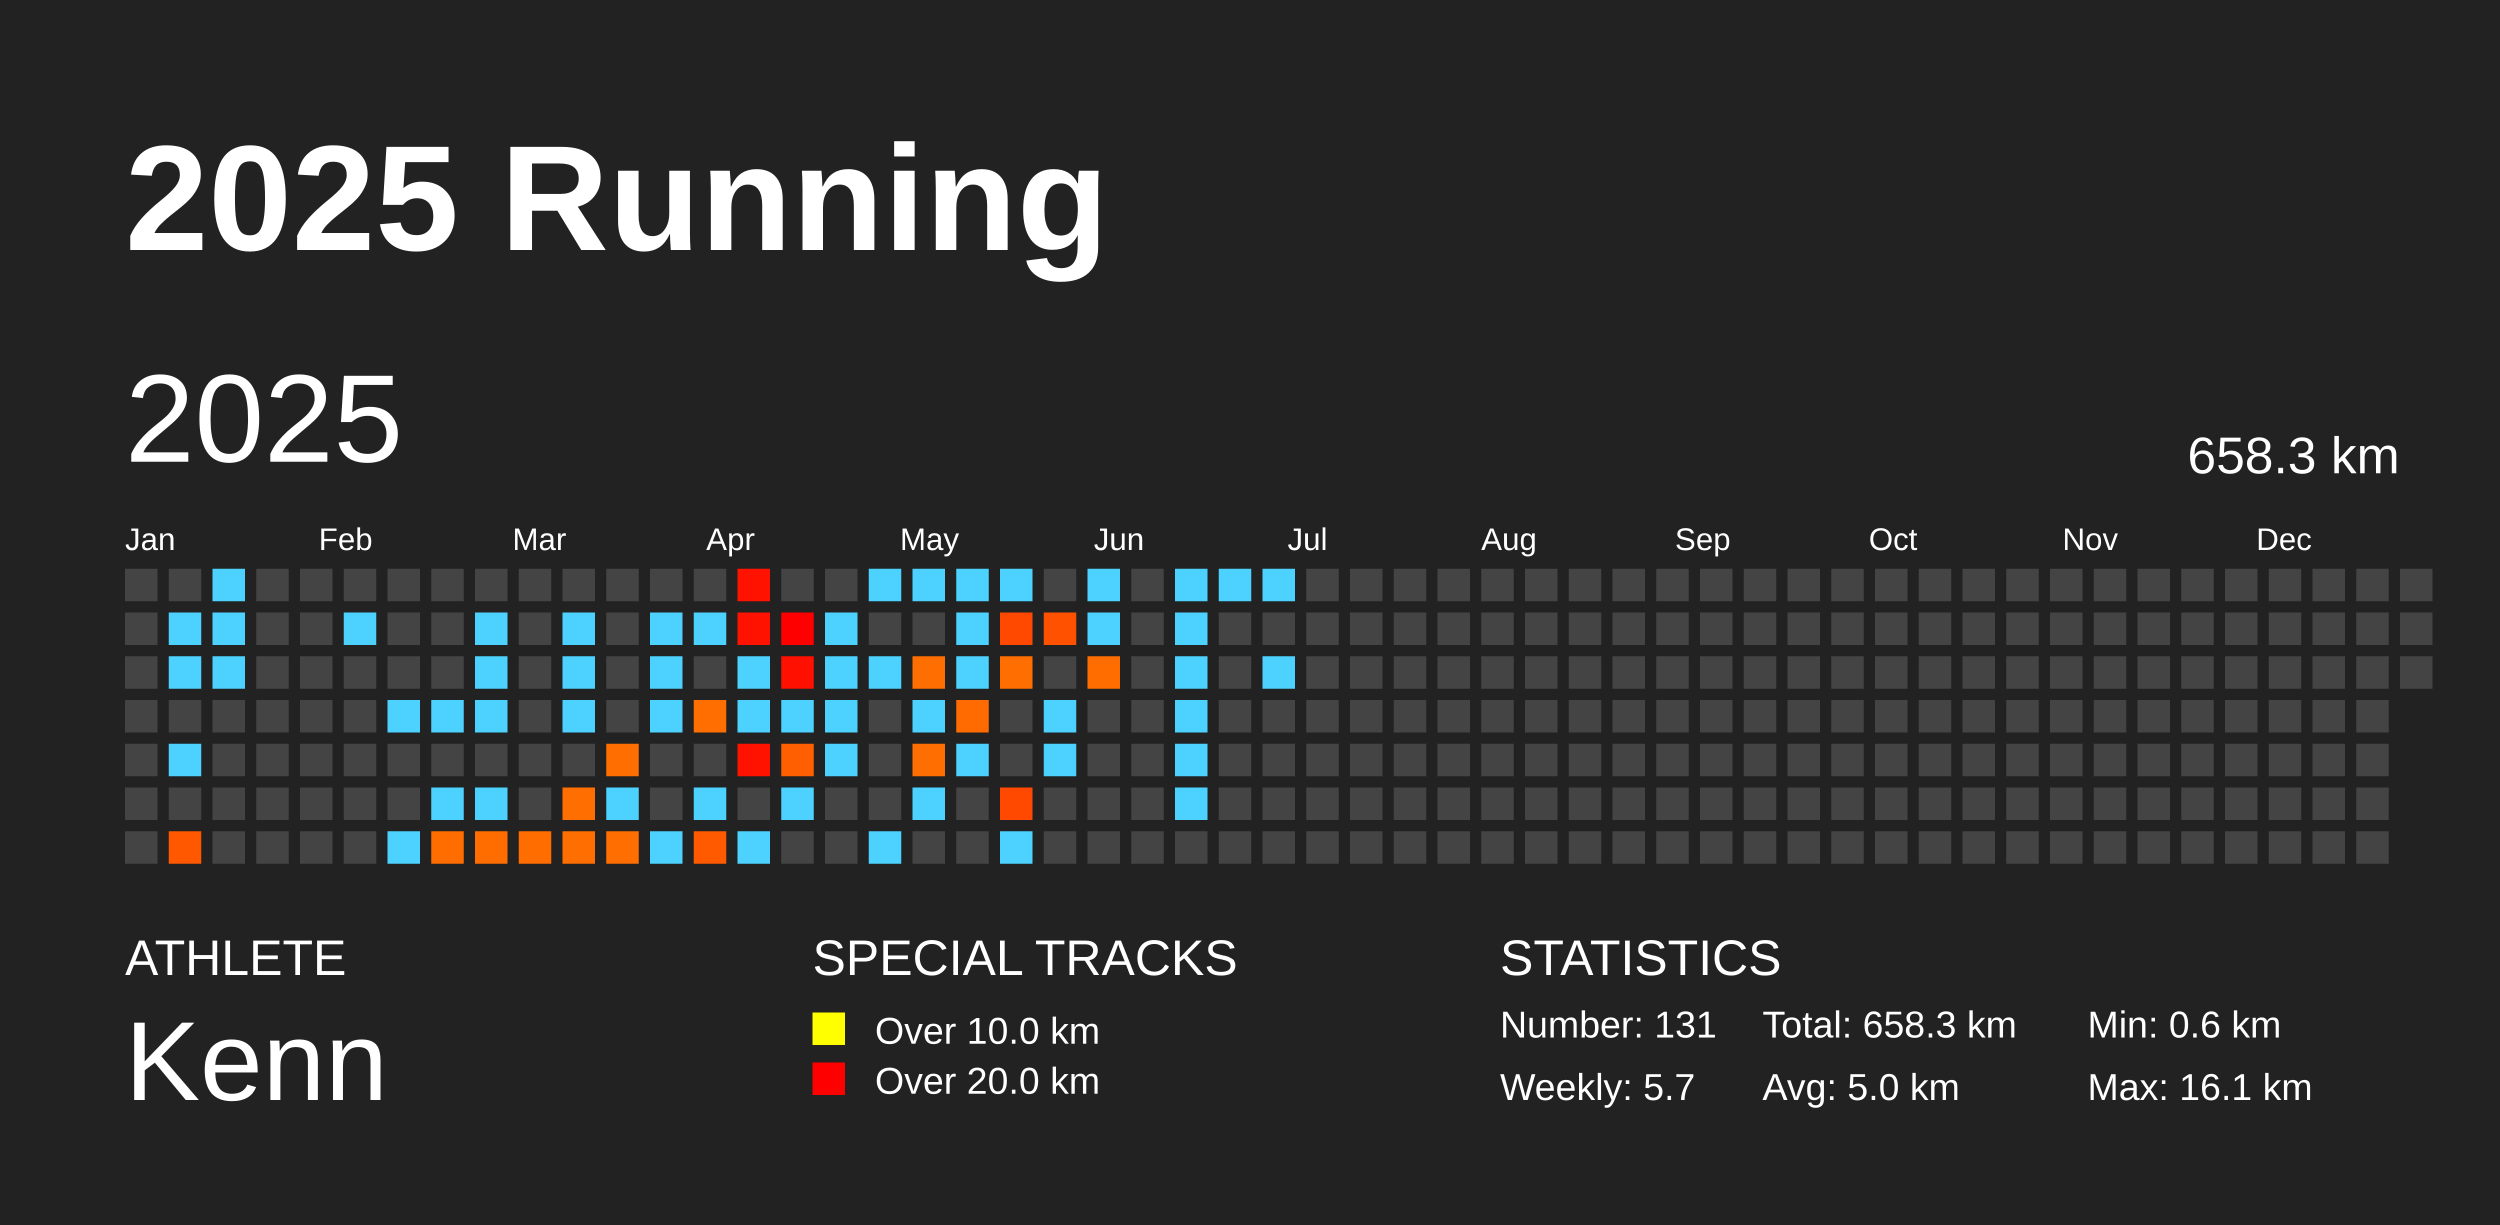
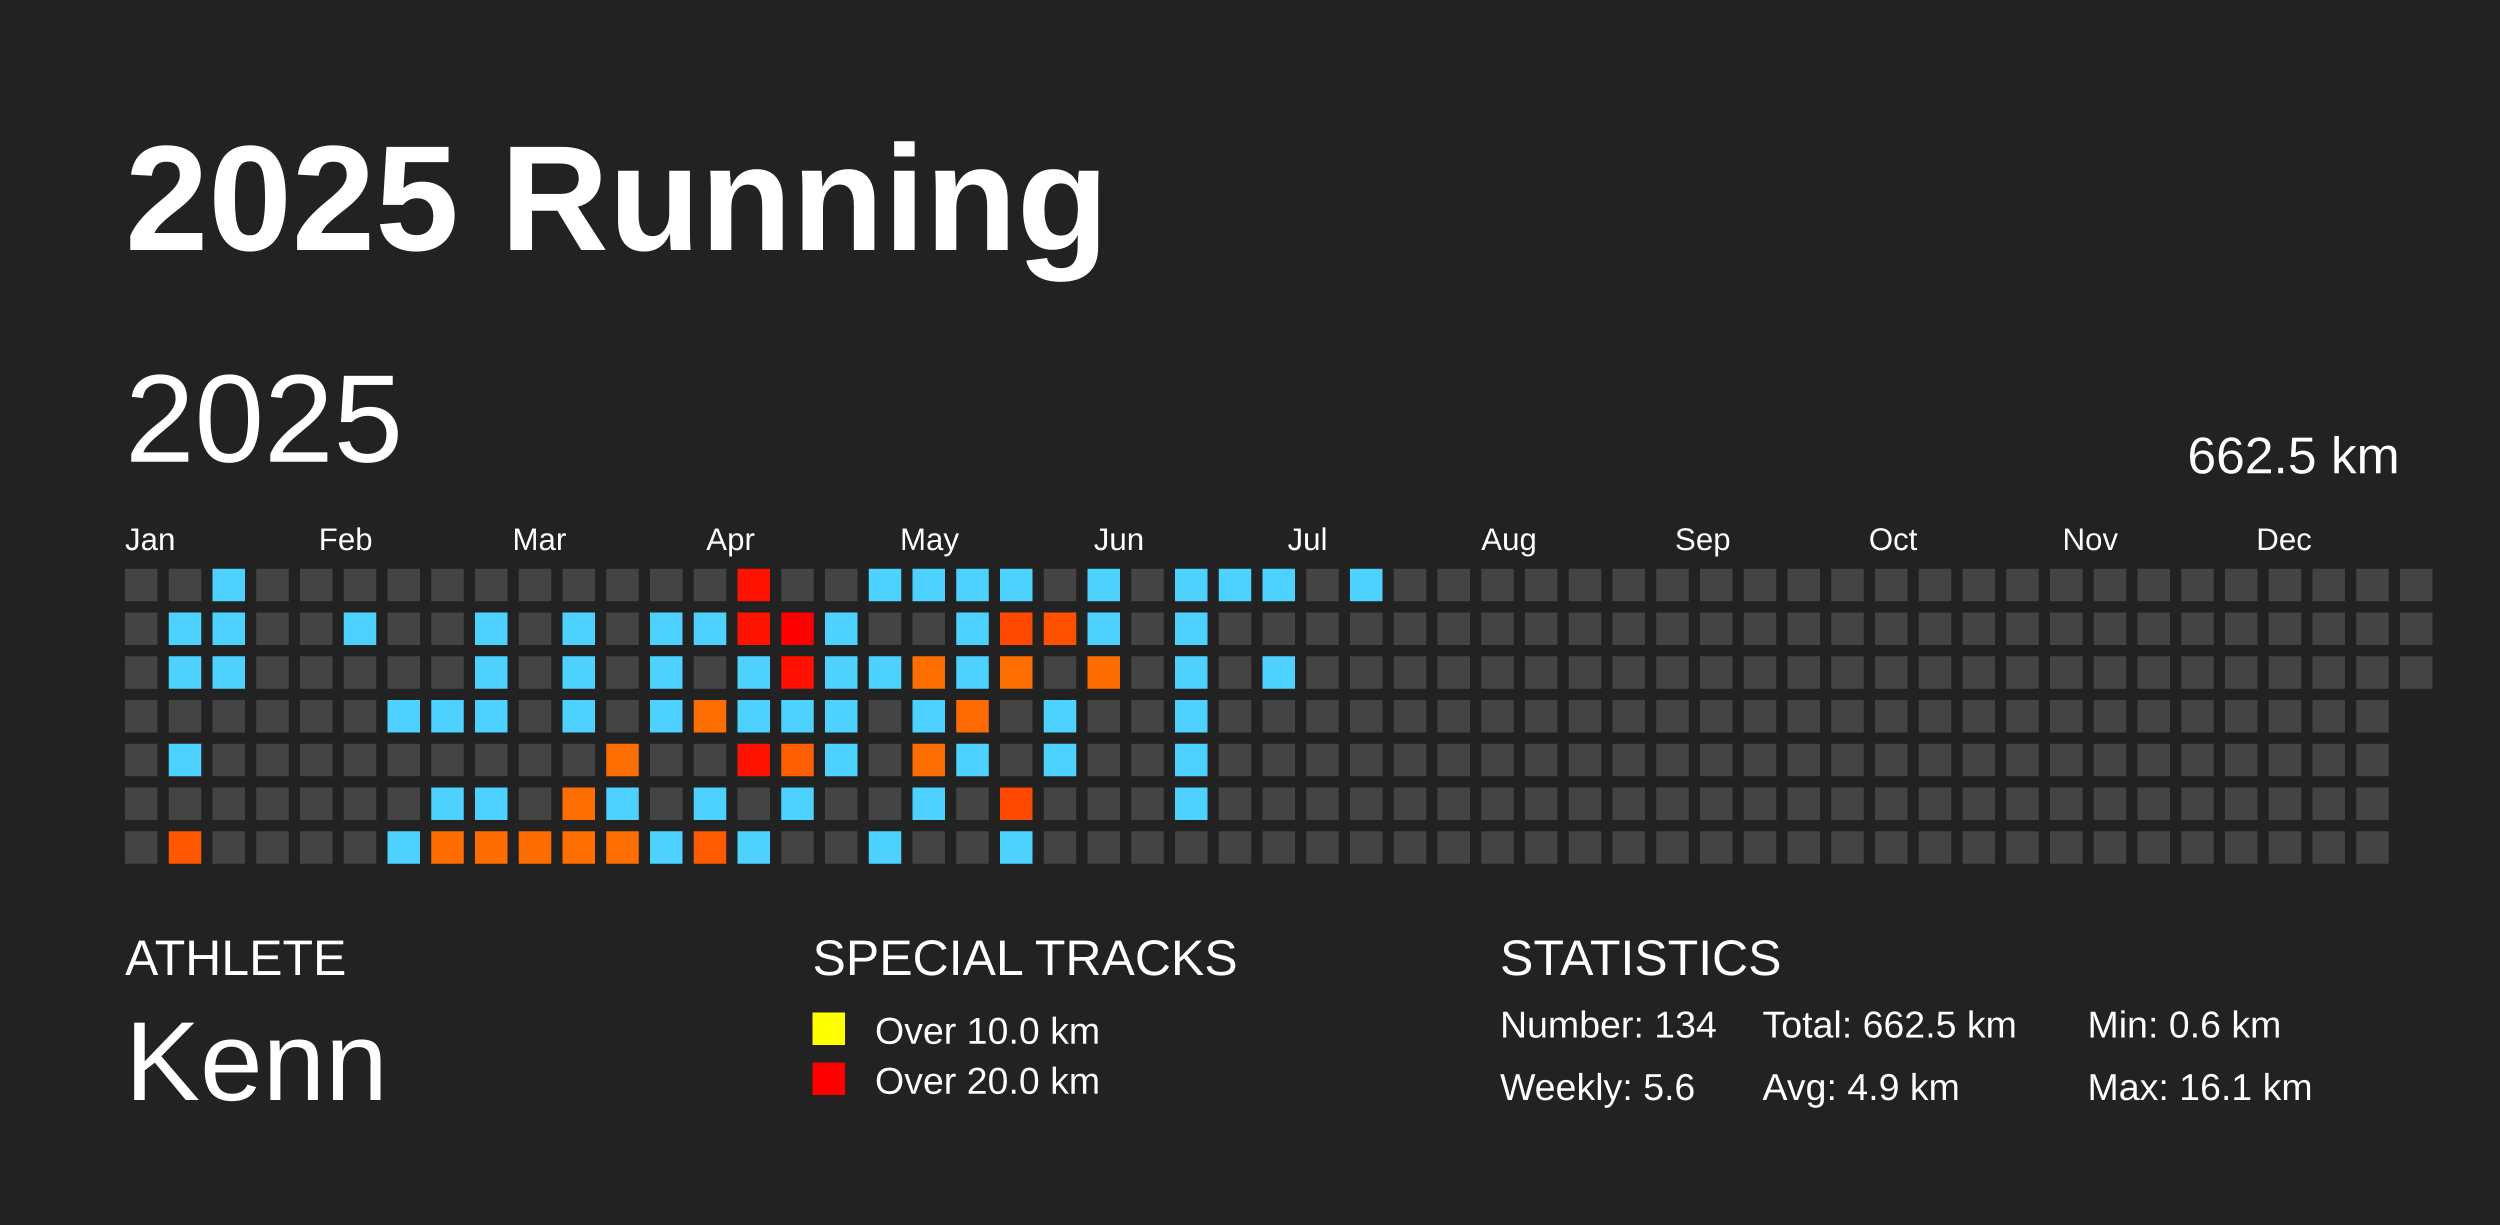
<svg xmlns="http://www.w3.org/2000/svg" baseProfile="full" height="98mm" version="1.1" viewBox="0,0,200,98" width="200mm">
  <defs />
  <rect fill="#222222" height="98" width="200" x="0" y="0" />
  <text fill="#FFFFFF" style="font-size:12px; font-family:Arial; font-weight:bold;" x="10" y="20">2025 Running</text>
  <text fill="#FFFFFF" style="font-size:4px; font-family:Arial" x="10" y="78">ATHLETE</text>
  <text fill="#FFFFFF" style="font-size:9px; font-family:Arial" x="10" y="88">Kenn</text>
  <text fill="#FFFFFF" style="font-size:4px; font-family:Arial" x="65" y="78">SPECIAL TRACKS</text>
  <rect fill="yellow" height="2.6" width="2.6" x="65" y="81" />
  <text fill="#FFFFFF" style="font-size:3px; font-family:Arial" x="70" y="83.5">Over 10.0 km</text>
  <rect fill="red" height="2.6" width="2.6" x="65" y="85" />
  <text fill="#FFFFFF" style="font-size:3px; font-family:Arial" x="70" y="87.5">Over 20.0 km</text>
  <text fill="#FFFFFF" style="font-size:4px; font-family:Arial" x="120" y="78">STATISTICS</text>
-   <text fill="#FFFFFF" style="font-size:3px; font-family:Arial" x="120" y="83">Number: 131</text>
-   <text fill="#FFFFFF" style="font-size:3px; font-family:Arial" x="120" y="88">Weekly: 5.7</text>
-   <text fill="#FFFFFF" style="font-size:3px; font-family:Arial" x="141" y="83">Total: 658.3 km</text>
-   <text fill="#FFFFFF" style="font-size:3px; font-family:Arial" x="141" y="88">Avg: 5.0 km</text>
+   <text fill="#FFFFFF" style="font-size:3px; font-family:Arial" x="120" y="83">Number: 134</text>
+   <text fill="#FFFFFF" style="font-size:3px; font-family:Arial" x="120" y="88">Weekly: 5.6</text>
+   <text fill="#FFFFFF" style="font-size:3px; font-family:Arial" x="141" y="83">Total: 662.5 km</text>
+   <text fill="#FFFFFF" style="font-size:3px; font-family:Arial" x="141" y="88">Avg: 4.9 km</text>
  <text fill="#FFFFFF" style="font-size:3px; font-family:Arial" x="167" y="83">Min: 0.6 km</text>
  <text fill="#FFFFFF" style="font-size:3px; font-family:Arial" x="167" y="88">Max: 16.1 km</text>
  <text dominant-baseline="hanging" fill="#FFFFFF" style="font-size:10.0px; font-family:Arial;" x="10" y="30">2025</text>
-   <text dominant-baseline="hanging" fill="#FFFFFF" style="font-size:4.125px; font-family:Arial;" x="175" y="35">658.3 km</text>
+   <text dominant-baseline="hanging" fill="#FFFFFF" style="font-size:4.125px; font-family:Arial;" x="175" y="35">662.5 km</text>
  <text fill="#FFFFFF" style="font-size:2.5px; font-family:Arial" x="10.0" y="44">Jan</text>
  <text fill="#FFFFFF" style="font-size:2.5px; font-family:Arial" x="25.5" y="44">Feb</text>
  <text fill="#FFFFFF" style="font-size:2.5px; font-family:Arial" x="41.0" y="44">Mar</text>
  <text fill="#FFFFFF" style="font-size:2.5px; font-family:Arial" x="56.5" y="44">Apr</text>
  <text fill="#FFFFFF" style="font-size:2.5px; font-family:Arial" x="72.0" y="44">May</text>
  <text fill="#FFFFFF" style="font-size:2.5px; font-family:Arial" x="87.5" y="44">Jun</text>
  <text fill="#FFFFFF" style="font-size:2.5px; font-family:Arial" x="103.0" y="44">Jul</text>
  <text fill="#FFFFFF" style="font-size:2.5px; font-family:Arial" x="118.5" y="44">Aug</text>
  <text fill="#FFFFFF" style="font-size:2.5px; font-family:Arial" x="134.0" y="44">Sep</text>
  <text fill="#FFFFFF" style="font-size:2.5px; font-family:Arial" x="149.5" y="44">Oct</text>
  <text fill="#FFFFFF" style="font-size:2.5px; font-family:Arial" x="165.0" y="44">Nov</text>
  <text fill="#FFFFFF" style="font-size:2.5px; font-family:Arial" x="180.5" y="44">Dec</text>
  <rect fill="#444444" height="2.6" width="2.6" x="10.0" y="45.5" />
  <rect fill="#444444" height="2.6" width="2.6" x="10.0" y="49.0" />
  <rect fill="#444444" height="2.6" width="2.6" x="10.0" y="52.5" />
  <rect fill="#444444" height="2.6" width="2.6" x="10.0" y="56.0" />
  <rect fill="#444444" height="2.6" width="2.6" x="10.0" y="59.5" />
  <rect fill="#444444" height="2.6" width="2.6" x="10.0" y="63.0" />
  <rect fill="#444444" height="2.6" width="2.6" x="10.0" y="66.5" />
  <rect fill="#444444" height="2.6" width="2.6" x="13.5" y="45.5" />
  <rect fill="#4dd2ff" height="2.6" width="2.6" x="13.5" y="49.0" />
  <rect fill="#4dd2ff" height="2.6" width="2.6" x="13.5" y="52.5" />
  <rect fill="#444444" height="2.6" width="2.6" x="13.5" y="56.0" />
  <rect fill="#4dd2ff" height="2.6" width="2.6" x="13.5" y="59.5" />
  <rect fill="#444444" height="2.6" width="2.6" x="13.5" y="63.0" />
  <rect fill="#ff5800" height="2.6" width="2.6" x="13.5" y="66.5" />
  <rect fill="#4dd2ff" height="2.6" width="2.6" x="17.0" y="45.5" />
  <rect fill="#4dd2ff" height="2.6" width="2.6" x="17.0" y="49.0" />
  <rect fill="#4dd2ff" height="2.6" width="2.6" x="17.0" y="52.5" />
  <rect fill="#444444" height="2.6" width="2.6" x="17.0" y="56.0" />
  <rect fill="#444444" height="2.6" width="2.6" x="17.0" y="59.5" />
  <rect fill="#444444" height="2.6" width="2.6" x="17.0" y="63.0" />
  <rect fill="#444444" height="2.6" width="2.6" x="17.0" y="66.5" />
  <rect fill="#444444" height="2.6" width="2.6" x="20.5" y="45.5" />
  <rect fill="#444444" height="2.6" width="2.6" x="20.5" y="49.0" />
  <rect fill="#444444" height="2.6" width="2.6" x="20.5" y="52.5" />
  <rect fill="#444444" height="2.6" width="2.6" x="20.5" y="56.0" />
  <rect fill="#444444" height="2.6" width="2.6" x="20.5" y="59.5" />
  <rect fill="#444444" height="2.6" width="2.6" x="20.5" y="63.0" />
  <rect fill="#444444" height="2.6" width="2.6" x="20.5" y="66.5" />
  <rect fill="#444444" height="2.6" width="2.6" x="24.0" y="45.5" />
  <rect fill="#444444" height="2.6" width="2.6" x="24.0" y="49.0" />
  <rect fill="#444444" height="2.6" width="2.6" x="24.0" y="52.5" />
  <rect fill="#444444" height="2.6" width="2.6" x="24.0" y="56.0" />
  <rect fill="#444444" height="2.6" width="2.6" x="24.0" y="59.5" />
  <rect fill="#444444" height="2.6" width="2.6" x="24.0" y="63.0" />
  <rect fill="#444444" height="2.6" width="2.6" x="24.0" y="66.5" />
  <rect fill="#444444" height="2.6" width="2.6" x="27.5" y="45.5" />
  <rect fill="#4dd2ff" height="2.6" width="2.6" x="27.5" y="49.0" />
  <rect fill="#444444" height="2.6" width="2.6" x="27.5" y="52.5" />
  <rect fill="#444444" height="2.6" width="2.6" x="27.5" y="56.0" />
  <rect fill="#444444" height="2.6" width="2.6" x="27.5" y="59.5" />
  <rect fill="#444444" height="2.6" width="2.6" x="27.5" y="63.0" />
  <rect fill="#444444" height="2.6" width="2.6" x="27.5" y="66.5" />
  <rect fill="#444444" height="2.6" width="2.6" x="31.0" y="45.5" />
  <rect fill="#444444" height="2.6" width="2.6" x="31.0" y="49.0" />
  <rect fill="#444444" height="2.6" width="2.6" x="31.0" y="52.5" />
  <rect fill="#4dd2ff" height="2.6" width="2.6" x="31.0" y="56.0" />
  <rect fill="#444444" height="2.6" width="2.6" x="31.0" y="59.5" />
  <rect fill="#444444" height="2.6" width="2.6" x="31.0" y="63.0" />
  <rect fill="#4dd2ff" height="2.6" width="2.6" x="31.0" y="66.5" />
  <rect fill="#444444" height="2.6" width="2.6" x="34.5" y="45.5" />
  <rect fill="#444444" height="2.6" width="2.6" x="34.5" y="49.0" />
  <rect fill="#444444" height="2.6" width="2.6" x="34.5" y="52.5" />
  <rect fill="#4dd2ff" height="2.6" width="2.6" x="34.5" y="56.0" />
  <rect fill="#444444" height="2.6" width="2.6" x="34.5" y="59.5" />
  <rect fill="#4dd2ff" height="2.6" width="2.6" x="34.5" y="63.0" />
  <rect fill="#ff6c00" height="2.6" width="2.6" x="34.5" y="66.5" />
  <rect fill="#444444" height="2.6" width="2.6" x="38.0" y="45.5" />
  <rect fill="#4dd2ff" height="2.6" width="2.6" x="38.0" y="49.0" />
  <rect fill="#4dd2ff" height="2.6" width="2.6" x="38.0" y="52.5" />
  <rect fill="#4dd2ff" height="2.6" width="2.6" x="38.0" y="56.0" />
  <rect fill="#444444" height="2.6" width="2.6" x="38.0" y="59.5" />
  <rect fill="#4dd2ff" height="2.6" width="2.6" x="38.0" y="63.0" />
  <rect fill="#ff6d00" height="2.6" width="2.6" x="38.0" y="66.5" />
  <rect fill="#444444" height="2.6" width="2.6" x="41.5" y="45.5" />
  <rect fill="#444444" height="2.6" width="2.6" x="41.5" y="49.0" />
  <rect fill="#444444" height="2.6" width="2.6" x="41.5" y="52.5" />
  <rect fill="#444444" height="2.6" width="2.6" x="41.5" y="56.0" />
  <rect fill="#444444" height="2.6" width="2.6" x="41.5" y="59.5" />
  <rect fill="#444444" height="2.6" width="2.6" x="41.5" y="63.0" />
  <rect fill="#ff6c00" height="2.6" width="2.6" x="41.5" y="66.5" />
  <rect fill="#444444" height="2.6" width="2.6" x="45.0" y="45.5" />
  <rect fill="#4dd2ff" height="2.6" width="2.6" x="45.0" y="49.0" />
  <rect fill="#4dd2ff" height="2.6" width="2.6" x="45.0" y="52.5" />
  <rect fill="#4dd2ff" height="2.6" width="2.6" x="45.0" y="56.0" />
  <rect fill="#444444" height="2.6" width="2.6" x="45.0" y="59.5" />
  <rect fill="#ff6e00" height="2.6" width="2.6" x="45.0" y="63.0" />
  <rect fill="#ff6e00" height="2.6" width="2.6" x="45.0" y="66.5" />
  <rect fill="#444444" height="2.6" width="2.6" x="48.5" y="45.5" />
  <rect fill="#444444" height="2.6" width="2.6" x="48.5" y="49.0" />
  <rect fill="#444444" height="2.6" width="2.6" x="48.5" y="52.5" />
  <rect fill="#444444" height="2.6" width="2.6" x="48.5" y="56.0" />
  <rect fill="#ff6e00" height="2.6" width="2.6" x="48.5" y="59.5" />
  <rect fill="#4dd2ff" height="2.6" width="2.6" x="48.5" y="63.0" />
  <rect fill="#ff6e00" height="2.6" width="2.6" x="48.5" y="66.5" />
  <rect fill="#444444" height="2.6" width="2.6" x="52.0" y="45.5" />
  <rect fill="#4dd2ff" height="2.6" width="2.6" x="52.0" y="49.0" />
  <rect fill="#4dd2ff" height="2.6" width="2.6" x="52.0" y="52.5" />
  <rect fill="#4dd2ff" height="2.6" width="2.6" x="52.0" y="56.0" />
  <rect fill="#444444" height="2.6" width="2.6" x="52.0" y="59.5" />
  <rect fill="#444444" height="2.6" width="2.6" x="52.0" y="63.0" />
  <rect fill="#4dd2ff" height="2.6" width="2.6" x="52.0" y="66.5" />
  <rect fill="#444444" height="2.6" width="2.6" x="55.5" y="45.5" />
  <rect fill="#4dd2ff" height="2.6" width="2.6" x="55.5" y="49.0" />
  <rect fill="#444444" height="2.6" width="2.6" x="55.5" y="52.5" />
  <rect fill="#ff6e00" height="2.6" width="2.6" x="55.5" y="56.0" />
  <rect fill="#444444" height="2.6" width="2.6" x="55.5" y="59.5" />
  <rect fill="#4dd2ff" height="2.6" width="2.6" x="55.5" y="63.0" />
  <rect fill="#ff5a00" height="2.6" width="2.6" x="55.5" y="66.5" />
  <rect fill="#ff1200" height="2.6" width="2.6" x="59.0" y="45.5" />
  <rect fill="#ff1300" height="2.6" width="2.6" x="59.0" y="49.0" />
  <rect fill="#4dd2ff" height="2.6" width="2.6" x="59.0" y="52.5" />
  <rect fill="#4dd2ff" height="2.6" width="2.6" x="59.0" y="56.0" />
  <rect fill="#ff1300" height="2.6" width="2.6" x="59.0" y="59.5" />
  <rect fill="#444444" height="2.6" width="2.6" x="59.0" y="63.0" />
  <rect fill="#4dd2ff" height="2.6" width="2.6" x="59.0" y="66.5" />
  <rect fill="#444444" height="2.6" width="2.6" x="62.5" y="45.5" />
  <rect fill="#ff0000" height="2.6" width="2.6" x="62.5" y="49.0" />
  <rect fill="#ff1000" height="2.6" width="2.6" x="62.5" y="52.5" />
  <rect fill="#4dd2ff" height="2.6" width="2.6" x="62.5" y="56.0" />
  <rect fill="#ff5f00" height="2.6" width="2.6" x="62.5" y="59.5" />
  <rect fill="#4dd2ff" height="2.6" width="2.6" x="62.5" y="63.0" />
  <rect fill="#444444" height="2.6" width="2.6" x="62.5" y="66.5" />
  <rect fill="#444444" height="2.6" width="2.6" x="66.0" y="45.5" />
  <rect fill="#4dd2ff" height="2.6" width="2.6" x="66.0" y="49.0" />
  <rect fill="#4dd2ff" height="2.6" width="2.6" x="66.0" y="52.5" />
  <rect fill="#4dd2ff" height="2.6" width="2.6" x="66.0" y="56.0" />
  <rect fill="#4dd2ff" height="2.6" width="2.6" x="66.0" y="59.5" />
  <rect fill="#444444" height="2.6" width="2.6" x="66.0" y="63.0" />
  <rect fill="#444444" height="2.6" width="2.6" x="66.0" y="66.5" />
  <rect fill="#4dd2ff" height="2.6" width="2.6" x="69.5" y="45.5" />
  <rect fill="#444444" height="2.6" width="2.6" x="69.5" y="49.0" />
  <rect fill="#4dd2ff" height="2.6" width="2.6" x="69.5" y="52.5" />
  <rect fill="#444444" height="2.6" width="2.6" x="69.5" y="56.0" />
  <rect fill="#444444" height="2.6" width="2.6" x="69.5" y="59.5" />
  <rect fill="#444444" height="2.6" width="2.6" x="69.5" y="63.0" />
  <rect fill="#4dd2ff" height="2.6" width="2.6" x="69.5" y="66.5" />
  <rect fill="#4dd2ff" height="2.6" width="2.6" x="73.0" y="45.5" />
  <rect fill="#444444" height="2.6" width="2.6" x="73.0" y="49.0" />
  <rect fill="#ff6e00" height="2.6" width="2.6" x="73.0" y="52.5" />
  <rect fill="#4dd2ff" height="2.6" width="2.6" x="73.0" y="56.0" />
  <rect fill="#ff6e00" height="2.6" width="2.6" x="73.0" y="59.5" />
  <rect fill="#4dd2ff" height="2.6" width="2.6" x="73.0" y="63.0" />
  <rect fill="#444444" height="2.6" width="2.6" x="73.0" y="66.5" />
  <rect fill="#4dd2ff" height="2.6" width="2.6" x="76.5" y="45.5" />
  <rect fill="#4dd2ff" height="2.6" width="2.6" x="76.5" y="49.0" />
  <rect fill="#4dd2ff" height="2.6" width="2.6" x="76.5" y="52.5" />
  <rect fill="#ff6b00" height="2.6" width="2.6" x="76.5" y="56.0" />
  <rect fill="#4dd2ff" height="2.6" width="2.6" x="76.5" y="59.5" />
  <rect fill="#444444" height="2.6" width="2.6" x="76.5" y="63.0" />
  <rect fill="#444444" height="2.6" width="2.6" x="76.5" y="66.5" />
  <rect fill="#4dd2ff" height="2.6" width="2.6" x="80.0" y="45.5" />
  <rect fill="#ff4800" height="2.6" width="2.6" x="80.0" y="49.0" />
  <rect fill="#ff6e00" height="2.6" width="2.6" x="80.0" y="52.5" />
  <rect fill="#444444" height="2.6" width="2.6" x="80.0" y="56.0" />
  <rect fill="#444444" height="2.6" width="2.6" x="80.0" y="59.5" />
  <rect fill="#ff4800" height="2.6" width="2.6" x="80.0" y="63.0" />
  <rect fill="#4dd2ff" height="2.6" width="2.6" x="80.0" y="66.5" />
  <rect fill="#444444" height="2.6" width="2.6" x="83.5" y="45.5" />
  <rect fill="#ff5100" height="2.6" width="2.6" x="83.5" y="49.0" />
  <rect fill="#444444" height="2.6" width="2.6" x="83.5" y="52.5" />
  <rect fill="#4dd2ff" height="2.6" width="2.6" x="83.5" y="56.0" />
  <rect fill="#4dd2ff" height="2.6" width="2.6" x="83.5" y="59.5" />
  <rect fill="#444444" height="2.6" width="2.6" x="83.5" y="63.0" />
  <rect fill="#444444" height="2.6" width="2.6" x="83.5" y="66.5" />
  <rect fill="#4dd2ff" height="2.6" width="2.6" x="87.0" y="45.5" />
  <rect fill="#4dd2ff" height="2.6" width="2.6" x="87.0" y="49.0" />
  <rect fill="#ff6d00" height="2.6" width="2.6" x="87.0" y="52.5" />
  <rect fill="#444444" height="2.6" width="2.6" x="87.0" y="56.0" />
  <rect fill="#444444" height="2.6" width="2.6" x="87.0" y="59.5" />
  <rect fill="#444444" height="2.6" width="2.6" x="87.0" y="63.0" />
  <rect fill="#444444" height="2.6" width="2.6" x="87.0" y="66.5" />
  <rect fill="#444444" height="2.6" width="2.6" x="90.5" y="45.5" />
  <rect fill="#444444" height="2.6" width="2.6" x="90.5" y="49.0" />
  <rect fill="#444444" height="2.6" width="2.6" x="90.5" y="52.5" />
  <rect fill="#444444" height="2.6" width="2.6" x="90.5" y="56.0" />
  <rect fill="#444444" height="2.6" width="2.6" x="90.5" y="59.5" />
  <rect fill="#444444" height="2.6" width="2.6" x="90.5" y="63.0" />
  <rect fill="#444444" height="2.6" width="2.6" x="90.5" y="66.5" />
  <rect fill="#4dd2ff" height="2.6" width="2.6" x="94.0" y="45.5" />
  <rect fill="#4dd2ff" height="2.6" width="2.6" x="94.0" y="49.0" />
  <rect fill="#4dd2ff" height="2.6" width="2.6" x="94.0" y="52.5" />
  <rect fill="#4dd2ff" height="2.6" width="2.6" x="94.0" y="56.0" />
  <rect fill="#4dd2ff" height="2.6" width="2.6" x="94.0" y="59.5" />
  <rect fill="#4dd2ff" height="2.6" width="2.6" x="94.0" y="63.0" />
  <rect fill="#444444" height="2.6" width="2.6" x="94.0" y="66.5" />
  <rect fill="#4dd2ff" height="2.6" width="2.6" x="97.5" y="45.5" />
  <rect fill="#444444" height="2.6" width="2.6" x="97.5" y="49.0" />
  <rect fill="#444444" height="2.6" width="2.6" x="97.5" y="52.5" />
  <rect fill="#444444" height="2.6" width="2.6" x="97.5" y="56.0" />
  <rect fill="#444444" height="2.6" width="2.6" x="97.5" y="59.5" />
  <rect fill="#444444" height="2.6" width="2.6" x="97.5" y="63.0" />
  <rect fill="#444444" height="2.6" width="2.6" x="97.5" y="66.5" />
  <rect fill="#4dd2ff" height="2.6" width="2.6" x="101.0" y="45.5" />
  <rect fill="#444444" height="2.6" width="2.6" x="101.0" y="49.0" />
  <rect fill="#4dd2ff" height="2.6" width="2.6" x="101.0" y="52.5" />
  <rect fill="#444444" height="2.6" width="2.6" x="101.0" y="56.0" />
  <rect fill="#444444" height="2.6" width="2.6" x="101.0" y="59.5" />
  <rect fill="#444444" height="2.6" width="2.6" x="101.0" y="63.0" />
  <rect fill="#444444" height="2.6" width="2.6" x="101.0" y="66.5" />
  <rect fill="#444444" height="2.6" width="2.6" x="104.5" y="45.5" />
  <rect fill="#444444" height="2.6" width="2.6" x="104.5" y="49.0" />
  <rect fill="#444444" height="2.6" width="2.6" x="104.5" y="52.5" />
  <rect fill="#444444" height="2.6" width="2.6" x="104.5" y="56.0" />
  <rect fill="#444444" height="2.6" width="2.6" x="104.5" y="59.5" />
  <rect fill="#444444" height="2.6" width="2.6" x="104.5" y="63.0" />
  <rect fill="#444444" height="2.6" width="2.6" x="104.5" y="66.5" />
-   <rect fill="#444444" height="2.6" width="2.6" x="108.0" y="45.5" />
+   <rect fill="#4dd2ff" height="2.6" width="2.6" x="108.0" y="45.5" />
  <rect fill="#444444" height="2.6" width="2.6" x="108.0" y="49.0" />
  <rect fill="#444444" height="2.6" width="2.6" x="108.0" y="52.5" />
  <rect fill="#444444" height="2.6" width="2.6" x="108.0" y="56.0" />
  <rect fill="#444444" height="2.6" width="2.6" x="108.0" y="59.5" />
  <rect fill="#444444" height="2.6" width="2.6" x="108.0" y="63.0" />
  <rect fill="#444444" height="2.6" width="2.6" x="108.0" y="66.5" />
  <rect fill="#444444" height="2.6" width="2.6" x="111.5" y="45.5" />
  <rect fill="#444444" height="2.6" width="2.6" x="111.5" y="49.0" />
  <rect fill="#444444" height="2.6" width="2.6" x="111.5" y="52.5" />
  <rect fill="#444444" height="2.6" width="2.6" x="111.5" y="56.0" />
  <rect fill="#444444" height="2.6" width="2.6" x="111.5" y="59.5" />
  <rect fill="#444444" height="2.6" width="2.6" x="111.5" y="63.0" />
  <rect fill="#444444" height="2.6" width="2.6" x="111.5" y="66.5" />
  <rect fill="#444444" height="2.6" width="2.6" x="115.0" y="45.5" />
  <rect fill="#444444" height="2.6" width="2.6" x="115.0" y="49.0" />
  <rect fill="#444444" height="2.6" width="2.6" x="115.0" y="52.5" />
  <rect fill="#444444" height="2.6" width="2.6" x="115.0" y="56.0" />
  <rect fill="#444444" height="2.6" width="2.6" x="115.0" y="59.5" />
  <rect fill="#444444" height="2.6" width="2.6" x="115.0" y="63.0" />
  <rect fill="#444444" height="2.6" width="2.6" x="115.0" y="66.5" />
  <rect fill="#444444" height="2.6" width="2.6" x="118.5" y="45.5" />
  <rect fill="#444444" height="2.6" width="2.6" x="118.5" y="49.0" />
  <rect fill="#444444" height="2.6" width="2.6" x="118.5" y="52.5" />
  <rect fill="#444444" height="2.6" width="2.6" x="118.5" y="56.0" />
  <rect fill="#444444" height="2.6" width="2.6" x="118.5" y="59.5" />
  <rect fill="#444444" height="2.6" width="2.6" x="118.5" y="63.0" />
  <rect fill="#444444" height="2.6" width="2.6" x="118.5" y="66.5" />
  <rect fill="#444444" height="2.6" width="2.6" x="122.0" y="45.5" />
  <rect fill="#444444" height="2.6" width="2.6" x="122.0" y="49.0" />
  <rect fill="#444444" height="2.6" width="2.6" x="122.0" y="52.5" />
  <rect fill="#444444" height="2.6" width="2.6" x="122.0" y="56.0" />
  <rect fill="#444444" height="2.6" width="2.6" x="122.0" y="59.5" />
  <rect fill="#444444" height="2.6" width="2.6" x="122.0" y="63.0" />
  <rect fill="#444444" height="2.6" width="2.6" x="122.0" y="66.5" />
  <rect fill="#444444" height="2.6" width="2.6" x="125.5" y="45.5" />
  <rect fill="#444444" height="2.6" width="2.6" x="125.5" y="49.0" />
  <rect fill="#444444" height="2.6" width="2.6" x="125.5" y="52.5" />
  <rect fill="#444444" height="2.6" width="2.6" x="125.5" y="56.0" />
  <rect fill="#444444" height="2.6" width="2.6" x="125.5" y="59.5" />
  <rect fill="#444444" height="2.6" width="2.6" x="125.5" y="63.0" />
  <rect fill="#444444" height="2.6" width="2.6" x="125.5" y="66.5" />
  <rect fill="#444444" height="2.6" width="2.6" x="129.0" y="45.5" />
  <rect fill="#444444" height="2.6" width="2.6" x="129.0" y="49.0" />
  <rect fill="#444444" height="2.6" width="2.6" x="129.0" y="52.5" />
  <rect fill="#444444" height="2.6" width="2.6" x="129.0" y="56.0" />
  <rect fill="#444444" height="2.6" width="2.6" x="129.0" y="59.5" />
  <rect fill="#444444" height="2.6" width="2.6" x="129.0" y="63.0" />
  <rect fill="#444444" height="2.6" width="2.6" x="129.0" y="66.5" />
  <rect fill="#444444" height="2.6" width="2.6" x="132.5" y="45.5" />
  <rect fill="#444444" height="2.6" width="2.6" x="132.5" y="49.0" />
  <rect fill="#444444" height="2.6" width="2.6" x="132.5" y="52.5" />
  <rect fill="#444444" height="2.6" width="2.6" x="132.5" y="56.0" />
  <rect fill="#444444" height="2.6" width="2.6" x="132.5" y="59.5" />
  <rect fill="#444444" height="2.6" width="2.6" x="132.5" y="63.0" />
  <rect fill="#444444" height="2.6" width="2.6" x="132.5" y="66.5" />
  <rect fill="#444444" height="2.6" width="2.6" x="136.0" y="45.5" />
  <rect fill="#444444" height="2.6" width="2.6" x="136.0" y="49.0" />
  <rect fill="#444444" height="2.6" width="2.6" x="136.0" y="52.5" />
  <rect fill="#444444" height="2.6" width="2.6" x="136.0" y="56.0" />
  <rect fill="#444444" height="2.6" width="2.6" x="136.0" y="59.5" />
  <rect fill="#444444" height="2.6" width="2.6" x="136.0" y="63.0" />
  <rect fill="#444444" height="2.6" width="2.6" x="136.0" y="66.5" />
  <rect fill="#444444" height="2.6" width="2.6" x="139.5" y="45.5" />
  <rect fill="#444444" height="2.6" width="2.6" x="139.5" y="49.0" />
  <rect fill="#444444" height="2.6" width="2.6" x="139.5" y="52.5" />
  <rect fill="#444444" height="2.6" width="2.6" x="139.5" y="56.0" />
  <rect fill="#444444" height="2.6" width="2.6" x="139.5" y="59.5" />
  <rect fill="#444444" height="2.6" width="2.6" x="139.5" y="63.0" />
  <rect fill="#444444" height="2.6" width="2.6" x="139.5" y="66.5" />
  <rect fill="#444444" height="2.6" width="2.6" x="143.0" y="45.5" />
  <rect fill="#444444" height="2.6" width="2.6" x="143.0" y="49.0" />
  <rect fill="#444444" height="2.6" width="2.6" x="143.0" y="52.5" />
  <rect fill="#444444" height="2.6" width="2.6" x="143.0" y="56.0" />
  <rect fill="#444444" height="2.6" width="2.6" x="143.0" y="59.5" />
  <rect fill="#444444" height="2.6" width="2.6" x="143.0" y="63.0" />
  <rect fill="#444444" height="2.6" width="2.6" x="143.0" y="66.5" />
  <rect fill="#444444" height="2.6" width="2.6" x="146.5" y="45.5" />
  <rect fill="#444444" height="2.6" width="2.6" x="146.5" y="49.0" />
  <rect fill="#444444" height="2.6" width="2.6" x="146.5" y="52.5" />
  <rect fill="#444444" height="2.6" width="2.6" x="146.5" y="56.0" />
  <rect fill="#444444" height="2.6" width="2.6" x="146.5" y="59.5" />
  <rect fill="#444444" height="2.6" width="2.6" x="146.5" y="63.0" />
  <rect fill="#444444" height="2.6" width="2.6" x="146.5" y="66.5" />
  <rect fill="#444444" height="2.6" width="2.6" x="150.0" y="45.5" />
  <rect fill="#444444" height="2.6" width="2.6" x="150.0" y="49.0" />
  <rect fill="#444444" height="2.6" width="2.6" x="150.0" y="52.5" />
  <rect fill="#444444" height="2.6" width="2.6" x="150.0" y="56.0" />
  <rect fill="#444444" height="2.6" width="2.6" x="150.0" y="59.5" />
  <rect fill="#444444" height="2.6" width="2.6" x="150.0" y="63.0" />
  <rect fill="#444444" height="2.6" width="2.6" x="150.0" y="66.5" />
  <rect fill="#444444" height="2.6" width="2.6" x="153.5" y="45.5" />
  <rect fill="#444444" height="2.6" width="2.6" x="153.5" y="49.0" />
  <rect fill="#444444" height="2.6" width="2.6" x="153.5" y="52.5" />
  <rect fill="#444444" height="2.6" width="2.6" x="153.5" y="56.0" />
  <rect fill="#444444" height="2.6" width="2.6" x="153.5" y="59.5" />
  <rect fill="#444444" height="2.6" width="2.6" x="153.5" y="63.0" />
  <rect fill="#444444" height="2.6" width="2.6" x="153.5" y="66.5" />
  <rect fill="#444444" height="2.6" width="2.6" x="157.0" y="45.5" />
  <rect fill="#444444" height="2.6" width="2.6" x="157.0" y="49.0" />
  <rect fill="#444444" height="2.6" width="2.6" x="157.0" y="52.5" />
  <rect fill="#444444" height="2.6" width="2.6" x="157.0" y="56.0" />
  <rect fill="#444444" height="2.6" width="2.6" x="157.0" y="59.5" />
  <rect fill="#444444" height="2.6" width="2.6" x="157.0" y="63.0" />
  <rect fill="#444444" height="2.6" width="2.6" x="157.0" y="66.5" />
  <rect fill="#444444" height="2.6" width="2.6" x="160.5" y="45.5" />
  <rect fill="#444444" height="2.6" width="2.6" x="160.5" y="49.0" />
  <rect fill="#444444" height="2.6" width="2.6" x="160.5" y="52.5" />
  <rect fill="#444444" height="2.6" width="2.6" x="160.5" y="56.0" />
  <rect fill="#444444" height="2.6" width="2.6" x="160.5" y="59.5" />
  <rect fill="#444444" height="2.6" width="2.6" x="160.5" y="63.0" />
  <rect fill="#444444" height="2.6" width="2.6" x="160.5" y="66.5" />
  <rect fill="#444444" height="2.6" width="2.6" x="164.0" y="45.5" />
  <rect fill="#444444" height="2.6" width="2.6" x="164.0" y="49.0" />
  <rect fill="#444444" height="2.6" width="2.6" x="164.0" y="52.5" />
  <rect fill="#444444" height="2.6" width="2.6" x="164.0" y="56.0" />
  <rect fill="#444444" height="2.6" width="2.6" x="164.0" y="59.5" />
  <rect fill="#444444" height="2.6" width="2.6" x="164.0" y="63.0" />
  <rect fill="#444444" height="2.6" width="2.6" x="164.0" y="66.5" />
  <rect fill="#444444" height="2.6" width="2.6" x="167.5" y="45.5" />
  <rect fill="#444444" height="2.6" width="2.6" x="167.5" y="49.0" />
  <rect fill="#444444" height="2.6" width="2.6" x="167.5" y="52.5" />
  <rect fill="#444444" height="2.6" width="2.6" x="167.5" y="56.0" />
  <rect fill="#444444" height="2.6" width="2.6" x="167.5" y="59.5" />
  <rect fill="#444444" height="2.6" width="2.6" x="167.5" y="63.0" />
  <rect fill="#444444" height="2.6" width="2.6" x="167.5" y="66.5" />
  <rect fill="#444444" height="2.6" width="2.6" x="171.0" y="45.5" />
  <rect fill="#444444" height="2.6" width="2.6" x="171.0" y="49.0" />
  <rect fill="#444444" height="2.6" width="2.6" x="171.0" y="52.5" />
  <rect fill="#444444" height="2.6" width="2.6" x="171.0" y="56.0" />
  <rect fill="#444444" height="2.6" width="2.6" x="171.0" y="59.5" />
  <rect fill="#444444" height="2.6" width="2.6" x="171.0" y="63.0" />
  <rect fill="#444444" height="2.6" width="2.6" x="171.0" y="66.5" />
  <rect fill="#444444" height="2.6" width="2.6" x="174.5" y="45.5" />
  <rect fill="#444444" height="2.6" width="2.6" x="174.5" y="49.0" />
  <rect fill="#444444" height="2.6" width="2.6" x="174.5" y="52.5" />
  <rect fill="#444444" height="2.6" width="2.6" x="174.5" y="56.0" />
  <rect fill="#444444" height="2.6" width="2.6" x="174.5" y="59.5" />
  <rect fill="#444444" height="2.6" width="2.6" x="174.5" y="63.0" />
  <rect fill="#444444" height="2.6" width="2.6" x="174.5" y="66.5" />
  <rect fill="#444444" height="2.6" width="2.6" x="178.0" y="45.5" />
  <rect fill="#444444" height="2.6" width="2.6" x="178.0" y="49.0" />
  <rect fill="#444444" height="2.6" width="2.6" x="178.0" y="52.5" />
  <rect fill="#444444" height="2.6" width="2.6" x="178.0" y="56.0" />
  <rect fill="#444444" height="2.6" width="2.6" x="178.0" y="59.5" />
  <rect fill="#444444" height="2.6" width="2.6" x="178.0" y="63.0" />
  <rect fill="#444444" height="2.6" width="2.6" x="178.0" y="66.5" />
  <rect fill="#444444" height="2.6" width="2.6" x="181.5" y="45.5" />
  <rect fill="#444444" height="2.6" width="2.6" x="181.5" y="49.0" />
  <rect fill="#444444" height="2.6" width="2.6" x="181.5" y="52.5" />
  <rect fill="#444444" height="2.6" width="2.6" x="181.5" y="56.0" />
  <rect fill="#444444" height="2.6" width="2.6" x="181.5" y="59.5" />
  <rect fill="#444444" height="2.6" width="2.6" x="181.5" y="63.0" />
  <rect fill="#444444" height="2.6" width="2.6" x="181.5" y="66.5" />
  <rect fill="#444444" height="2.6" width="2.6" x="185.0" y="45.5" />
  <rect fill="#444444" height="2.6" width="2.6" x="185.0" y="49.0" />
  <rect fill="#444444" height="2.6" width="2.6" x="185.0" y="52.5" />
  <rect fill="#444444" height="2.6" width="2.6" x="185.0" y="56.0" />
  <rect fill="#444444" height="2.6" width="2.6" x="185.0" y="59.5" />
  <rect fill="#444444" height="2.6" width="2.6" x="185.0" y="63.0" />
  <rect fill="#444444" height="2.6" width="2.6" x="185.0" y="66.5" />
  <rect fill="#444444" height="2.6" width="2.6" x="188.5" y="45.5" />
  <rect fill="#444444" height="2.6" width="2.6" x="188.5" y="49.0" />
  <rect fill="#444444" height="2.6" width="2.6" x="188.5" y="52.5" />
  <rect fill="#444444" height="2.6" width="2.6" x="188.5" y="56.0" />
  <rect fill="#444444" height="2.6" width="2.6" x="188.5" y="59.5" />
  <rect fill="#444444" height="2.6" width="2.6" x="188.5" y="63.0" />
  <rect fill="#444444" height="2.6" width="2.6" x="188.5" y="66.5" />
  <rect fill="#444444" height="2.6" width="2.6" x="192.0" y="45.5" />
  <rect fill="#444444" height="2.6" width="2.6" x="192.0" y="49.0" />
  <rect fill="#444444" height="2.6" width="2.6" x="192.0" y="52.5" />
</svg>
